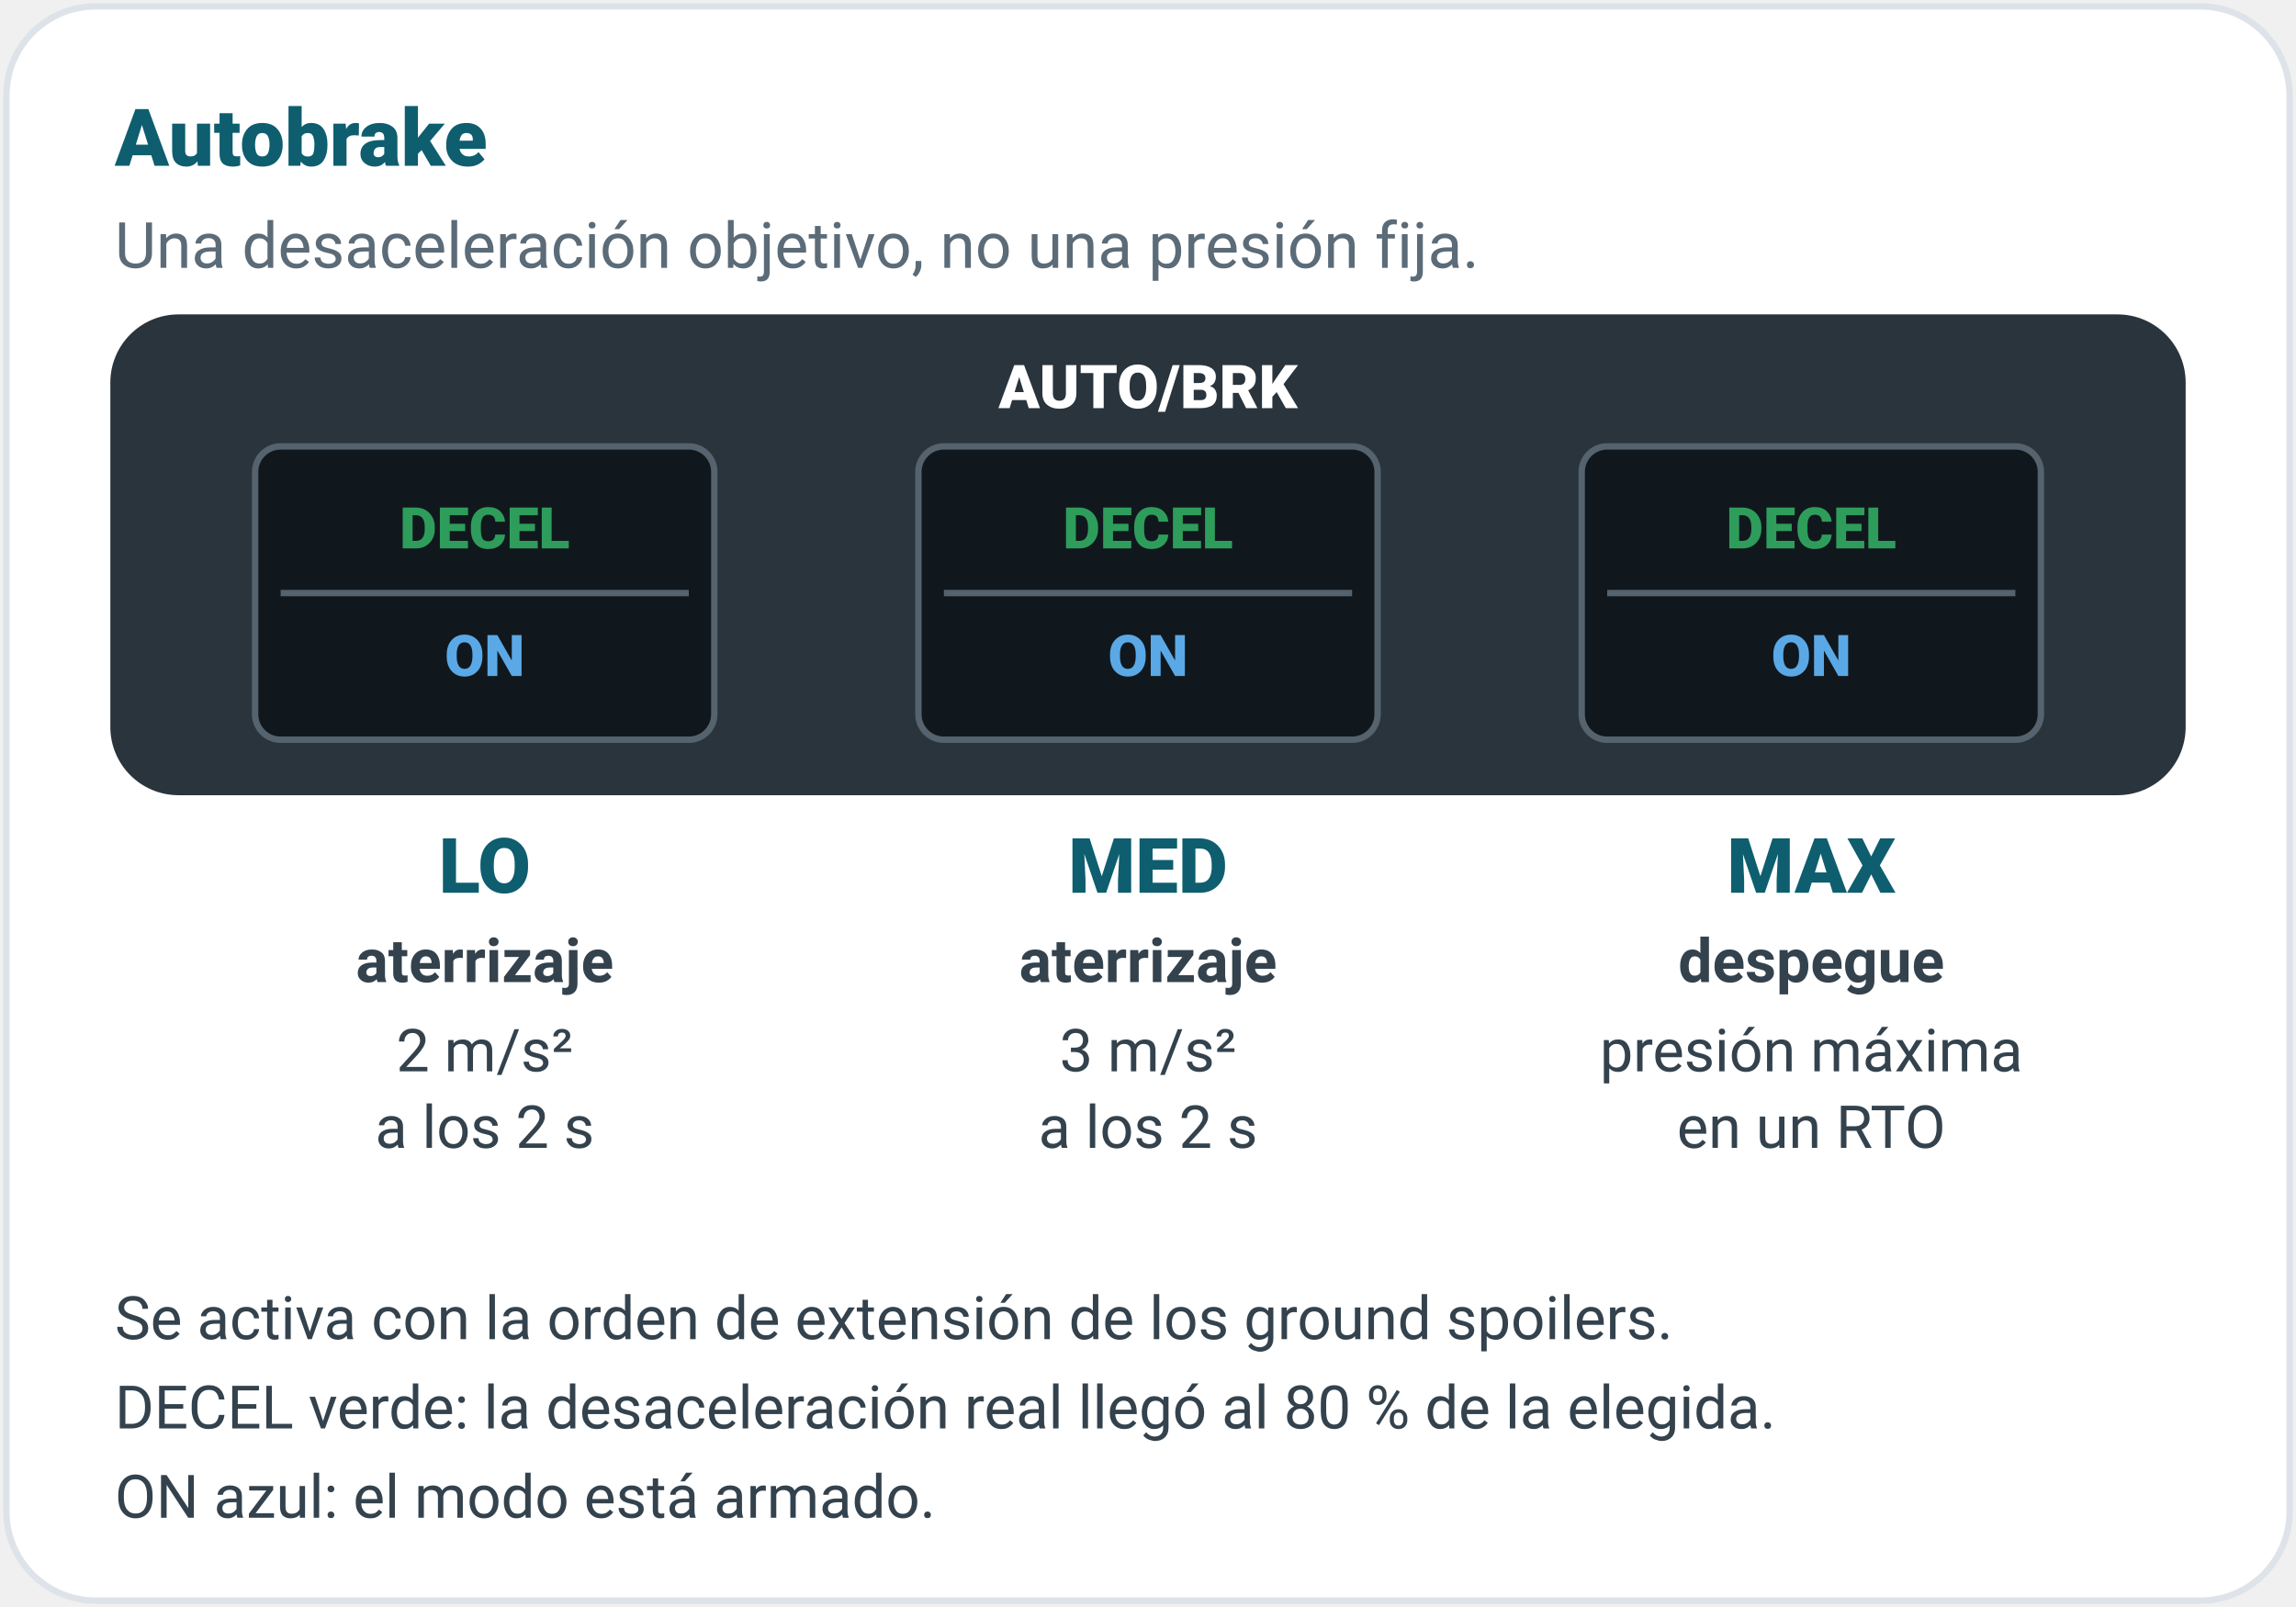
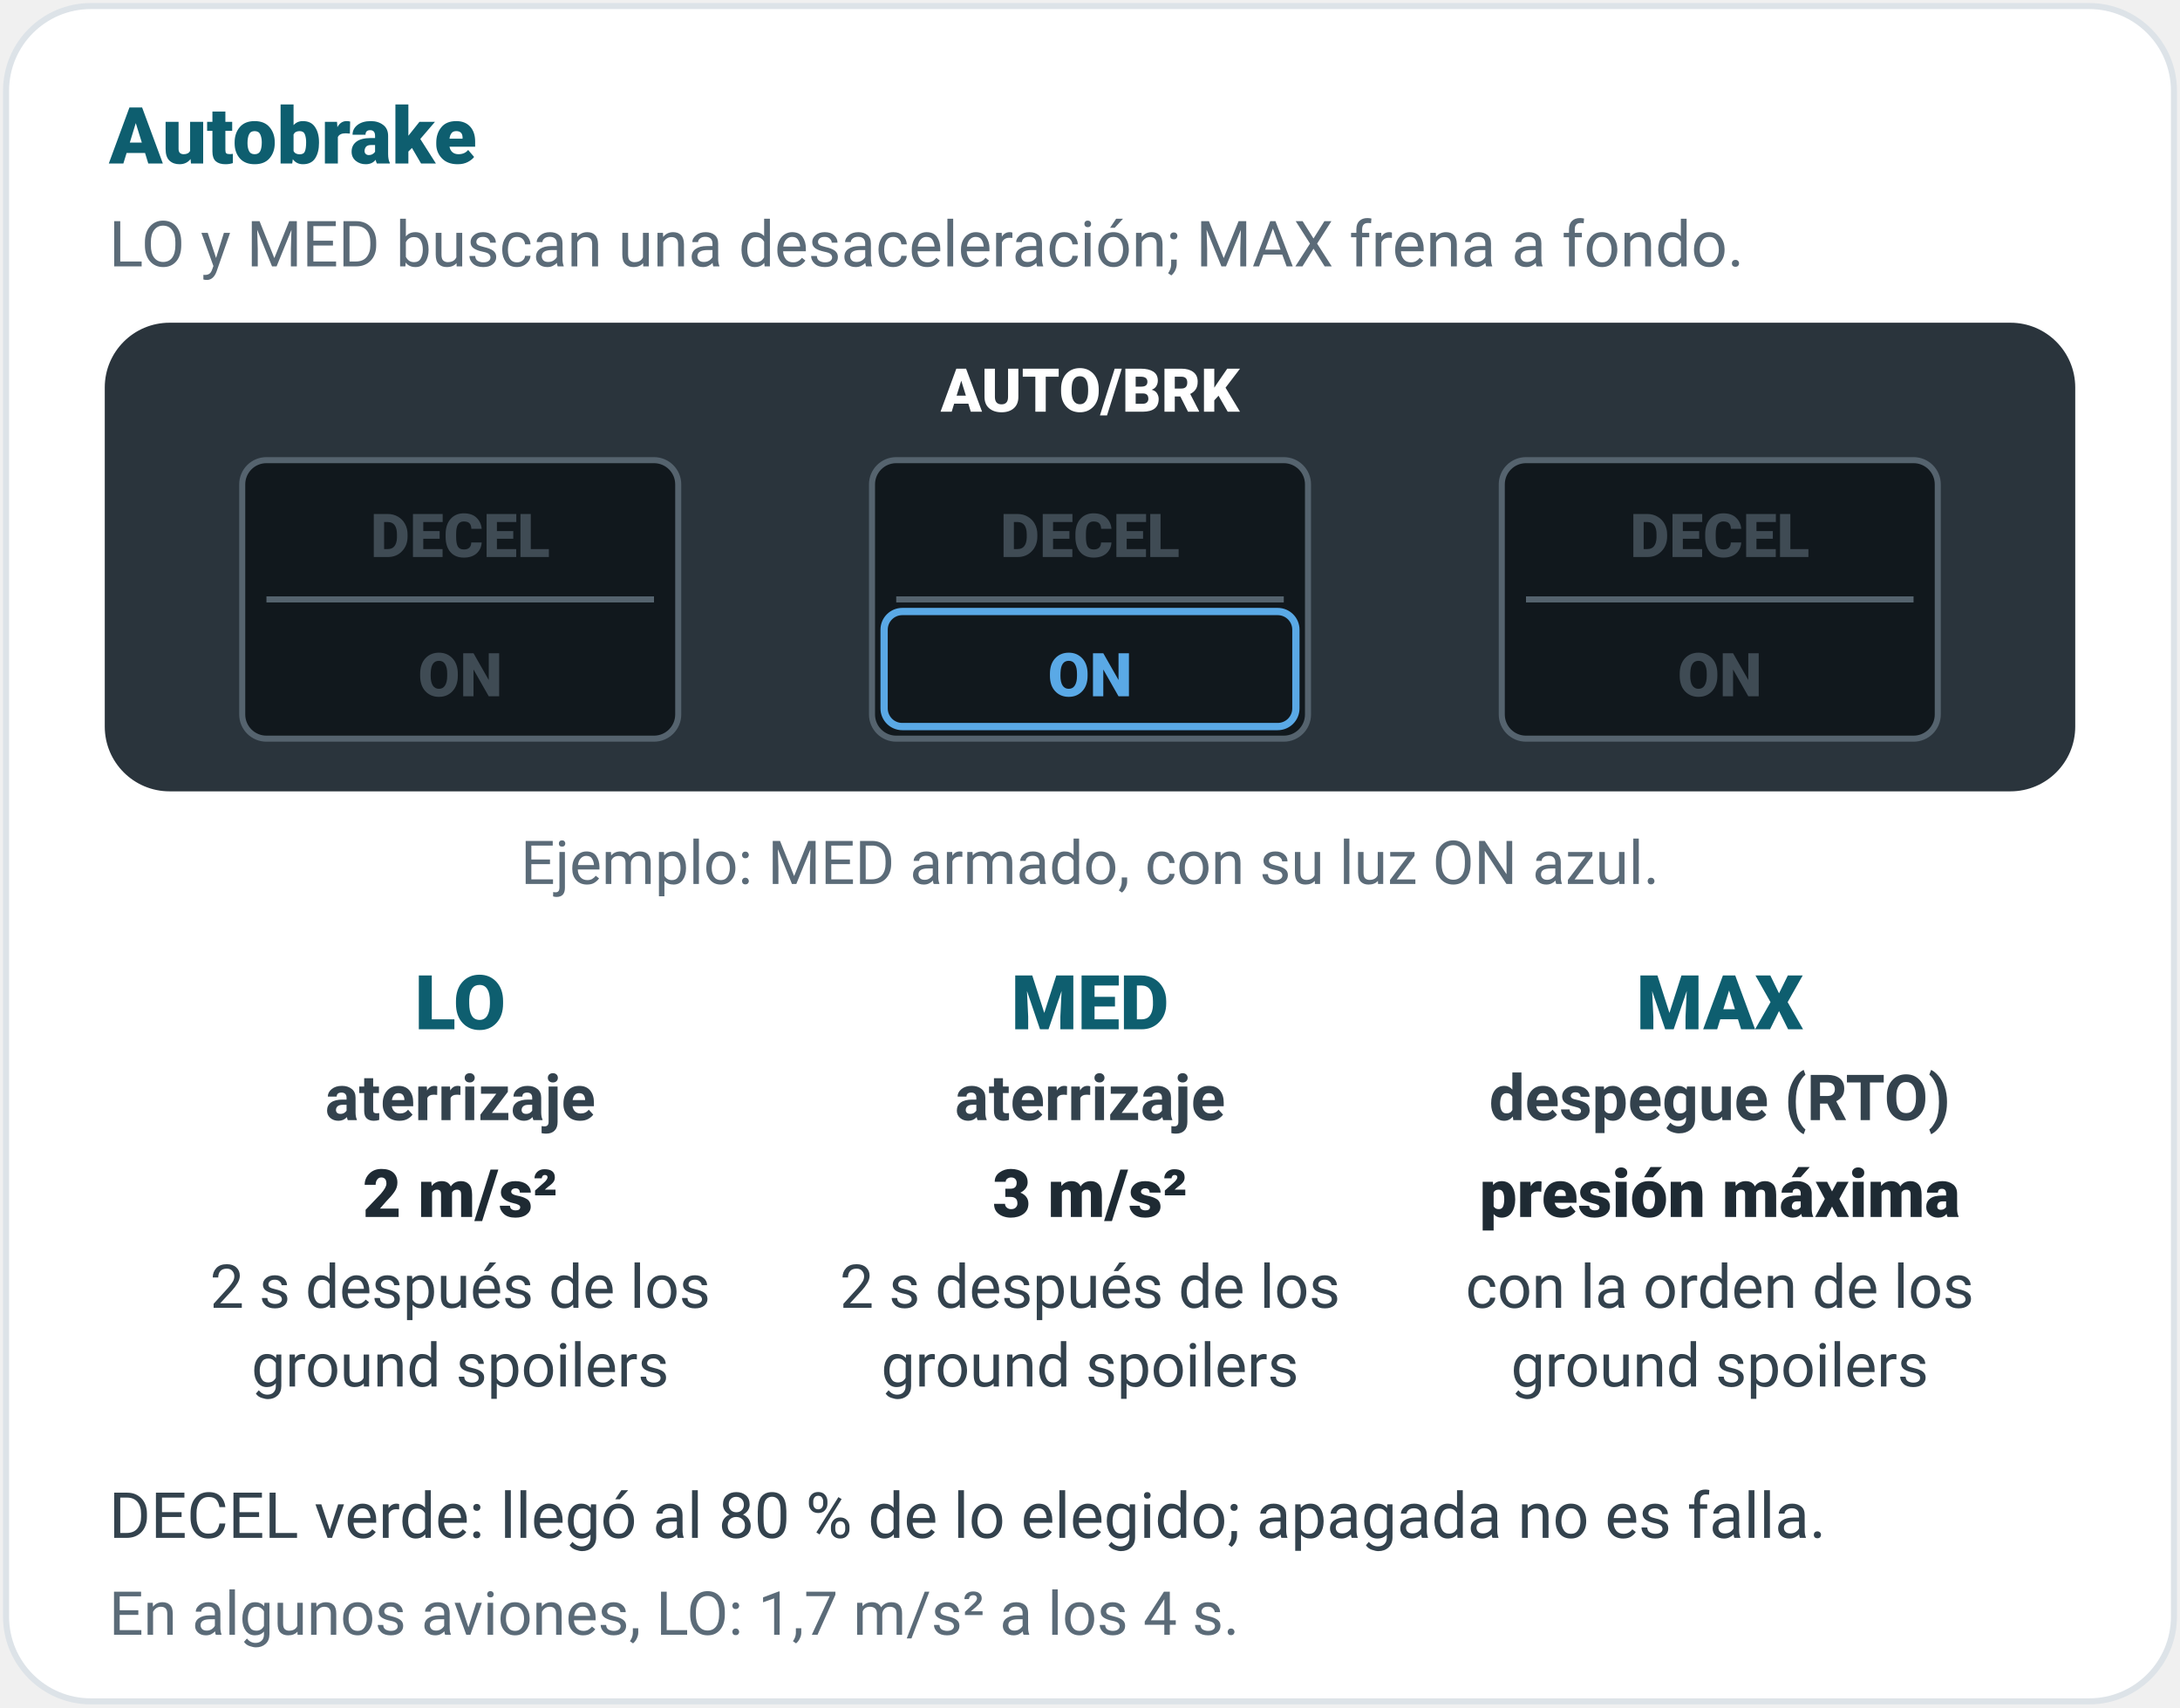
- <svg xmlns="http://www.w3.org/2000/svg" viewBox="0 0 360 252" font-family="system-ui, -apple-system, 'Segoe UI', Roboto, sans-serif" role="img" aria-labelledby="t d">
-   <rect x="1" y="1" width="358" height="250" rx="14" fill="#FFFFFF" stroke="#DDE3E8" />
-   <text x="18" y="26" font-size="12.5" font-weight="800" fill="#0E5E6F">Autobrake</text>
-   <text x="18" y="42" font-size="10" fill="#5B6B78">Una desaceleración objetivo, no una presión fija.</text>
-   <rect x="18" y="50" width="324" height="74" rx="10" fill="#2A343C" stroke="#2A343C" stroke-width="1.4" />
-   <text x="180" y="64" text-anchor="middle" font-size="9.5" font-weight="800" fill="#FFFFFF">AUTO/BRK</text>
-   <rect x="40" y="70" width="72" height="46" rx="4" fill="#11181D" stroke="#55636E" stroke-width="1" />
-   <text x="76" y="86" text-anchor="middle" font-size="9" font-weight="800" fill="#2E9D5B">DECEL</text>
-   <text x="76" y="106" text-anchor="middle" font-size="9" font-weight="800" fill="#5AA9E6">ON</text>
-   <line x1="44" y1="93" x2="108" y2="93" stroke="#55636E" stroke-width="1" />
-   <text x="76" y="140" text-anchor="middle" font-size="12" font-weight="800" fill="#0E5E6F">LO</text>
-   <text x="76" y="154" text-anchor="middle" font-size="9.5" font-weight="700" fill="#33424D">aterrizaje</text>
-   <text x="76" y="168" text-anchor="middle" font-size="9.3" fill="#33424D">2 m/s²</text>
-   <text x="76" y="180" text-anchor="middle" font-size="9.3" fill="#33424D">a los 2 s</text>
-   <rect x="144" y="70" width="72" height="46" rx="4" fill="#11181D" stroke="#55636E" stroke-width="1" />
-   <text x="180" y="86" text-anchor="middle" font-size="9" font-weight="800" fill="#2E9D5B">DECEL</text>
-   <text x="180" y="106" text-anchor="middle" font-size="9" font-weight="800" fill="#5AA9E6">ON</text>
-   <line x1="148" y1="93" x2="212" y2="93" stroke="#55636E" stroke-width="1" />
-   <text x="180" y="140" text-anchor="middle" font-size="12" font-weight="800" fill="#0E5E6F">MED</text>
-   <text x="180" y="154" text-anchor="middle" font-size="9.5" font-weight="700" fill="#33424D">aterrizaje</text>
-   <text x="180" y="168" text-anchor="middle" font-size="9.3" fill="#33424D">3 m/s²</text>
-   <text x="180" y="180" text-anchor="middle" font-size="9.3" fill="#33424D">a los 2 s</text>
-   <rect x="248" y="70" width="72" height="46" rx="4" fill="#11181D" stroke="#55636E" stroke-width="1" />
-   <text x="284" y="86" text-anchor="middle" font-size="9" font-weight="800" fill="#2E9D5B">DECEL</text>
-   <text x="284" y="106" text-anchor="middle" font-size="9" font-weight="800" fill="#5AA9E6">ON</text>
-   <line x1="252" y1="93" x2="316" y2="93" stroke="#55636E" stroke-width="1" />
-   <text x="284" y="140" text-anchor="middle" font-size="12" font-weight="800" fill="#0E5E6F">MAX</text>
-   <text x="284" y="154" text-anchor="middle" font-size="9.5" font-weight="700" fill="#33424D">despegue</text>
-   <text x="284" y="168" text-anchor="middle" font-size="9.3" fill="#33424D">presión máxima</text>
-   <text x="284" y="180" text-anchor="middle" font-size="9.3" fill="#33424D">en un RTO</text>
-   <text x="18" y="210" font-size="9.4" fill="#33424D">Se activa con la orden de extensión de los ground spoilers.</text>
-   <text x="18" y="224" font-size="9.4" fill="#33424D">DECEL verde: la desaceleración real llegó al 80 % de la elegida.</text>
-   <text x="18" y="238" font-size="9.4" fill="#33424D">ON azul: el modo está armado.</text>
+ <svg xmlns="http://www.w3.org/2000/svg" viewBox="0 0 360 282" font-family="system-ui, -apple-system, 'Segoe UI', Roboto, sans-serif" role="img" aria-labelledby="t d">
+   <rect x="1" y="1" width="358" height="280" rx="14" fill="#FFFFFF" stroke="#DDE3E8" />
+   <text x="18" y="27" font-size="13" font-weight="800" fill="#0E5E6F">Autobrake</text>
+   <text x="18" y="44" font-size="10.5" fill="#5B6B78">LO y MED buscan una desaceleración; MAX frena a fondo.</text>
+   <rect x="18" y="54" width="324" height="76" rx="10" fill="#2A343C" stroke="#2A343C" stroke-width="1.4" />
+   <text x="180" y="68" text-anchor="middle" font-size="10" font-weight="800" fill="#FFFFFF">AUTO/BRK</text>
+   <rect x="40" y="76" width="72" height="46" rx="4" fill="#11181D" stroke="#55636E" stroke-width="1" />
+   <line x1="44" y1="99" x2="108" y2="99" stroke="#55636E" stroke-width="1" />
+   <text x="76" y="92" text-anchor="middle" font-size="10" font-weight="800" fill="#3F4B54">DECEL</text>
+   <text x="76" y="115" text-anchor="middle" font-size="10" font-weight="800" fill="#3F4B54">ON</text>
+   <rect x="144" y="76" width="72" height="46" rx="4" fill="#11181D" stroke="#55636E" stroke-width="1" />
+   <line x1="148" y1="99" x2="212" y2="99" stroke="#55636E" stroke-width="1" />
+   <text x="180" y="92" text-anchor="middle" font-size="10" font-weight="800" fill="#3F4B54">DECEL</text>
+   <text x="180" y="115" text-anchor="middle" font-size="10" font-weight="800" fill="#5AA9E6">ON</text>
+   <rect x="146" y="101" width="68" height="19" rx="3" fill="none" stroke="#5AA9E6" stroke-width="1.2" />
+   <rect x="248" y="76" width="72" height="46" rx="4" fill="#11181D" stroke="#55636E" stroke-width="1" />
+   <line x1="252" y1="99" x2="316" y2="99" stroke="#55636E" stroke-width="1" />
+   <text x="284" y="92" text-anchor="middle" font-size="10" font-weight="800" fill="#3F4B54">DECEL</text>
+   <text x="284" y="115" text-anchor="middle" font-size="10" font-weight="800" fill="#3F4B54">ON</text>
+   <text x="180" y="146" text-anchor="middle" font-size="10" fill="#5B6B78">Ejemplo: MED armado, con su luz ON azul.</text>
+   <text x="76" y="170" text-anchor="middle" font-size="12.5" font-weight="800" fill="#0E5E6F">LO</text>
+   <text x="76" y="185" text-anchor="middle" font-size="10.5" font-weight="700" fill="#33424D">aterrizaje</text>
+   <text x="76" y="201" text-anchor="middle" font-size="11" font-weight="800" fill="#1E2A33">2 m/s²</text>
+   <text x="76" y="216" text-anchor="middle" font-size="10" fill="#33424D">2 s después de los</text>
+   <text x="76" y="229" text-anchor="middle" font-size="10" fill="#33424D">ground spoilers</text>
+   <text x="180" y="170" text-anchor="middle" font-size="12.5" font-weight="800" fill="#0E5E6F">MED</text>
+   <text x="180" y="185" text-anchor="middle" font-size="10.5" font-weight="700" fill="#33424D">aterrizaje</text>
+   <text x="180" y="201" text-anchor="middle" font-size="11" font-weight="800" fill="#1E2A33">3 m/s²</text>
+   <text x="180" y="216" text-anchor="middle" font-size="10" fill="#33424D">2 s después de los</text>
+   <text x="180" y="229" text-anchor="middle" font-size="10" fill="#33424D">ground spoilers</text>
+   <text x="284" y="170" text-anchor="middle" font-size="12.5" font-weight="800" fill="#0E5E6F">MAX</text>
+   <text x="284" y="185" text-anchor="middle" font-size="10.5" font-weight="700" fill="#33424D">despegue (RTO)</text>
+   <text x="284" y="201" text-anchor="middle" font-size="11" font-weight="800" fill="#1E2A33">presión máxima</text>
+   <text x="284" y="216" text-anchor="middle" font-size="10" fill="#33424D">con la orden de los</text>
+   <text x="284" y="229" text-anchor="middle" font-size="10" fill="#33424D">ground spoilers</text>
+   <text x="18" y="254" font-size="10.5" fill="#33424D">DECEL verde: llegó al 80 % de lo elegido; apagada no es falla.</text>
+   <text x="18" y="270" font-size="10" fill="#5B6B78">En algunos aviones, LO: 1,7 m/s² a los 4 s.</text>
</svg>
